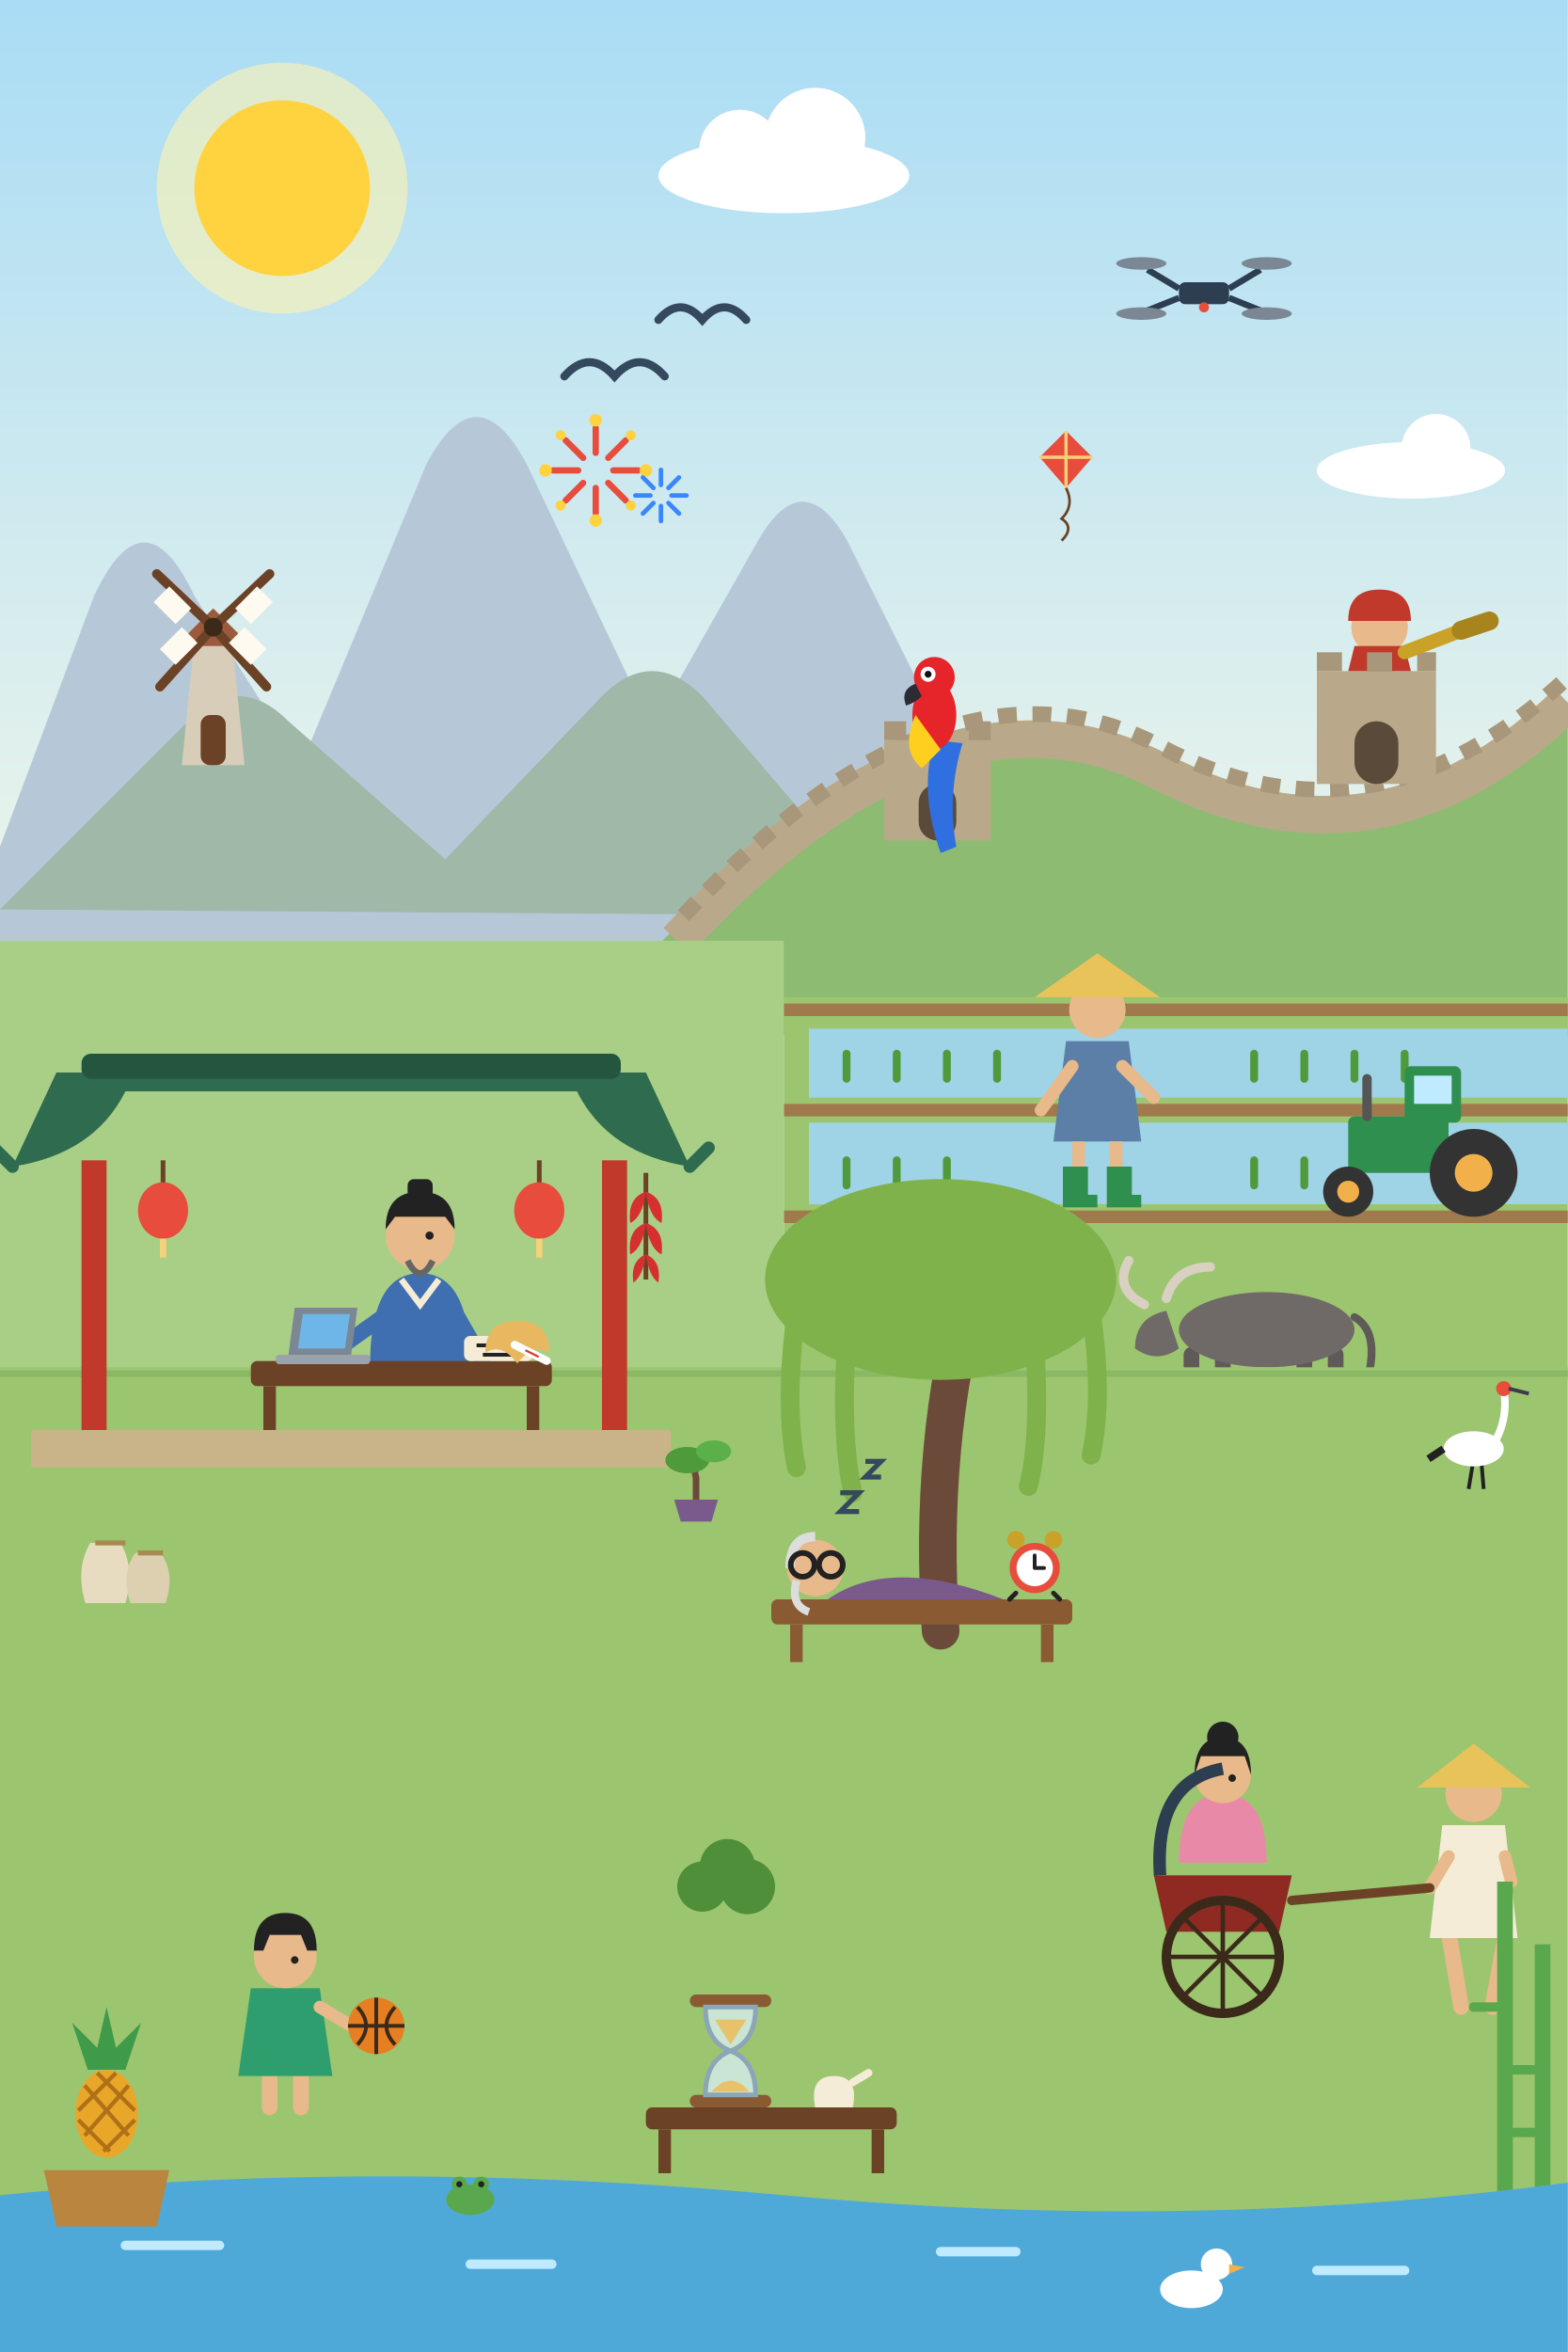
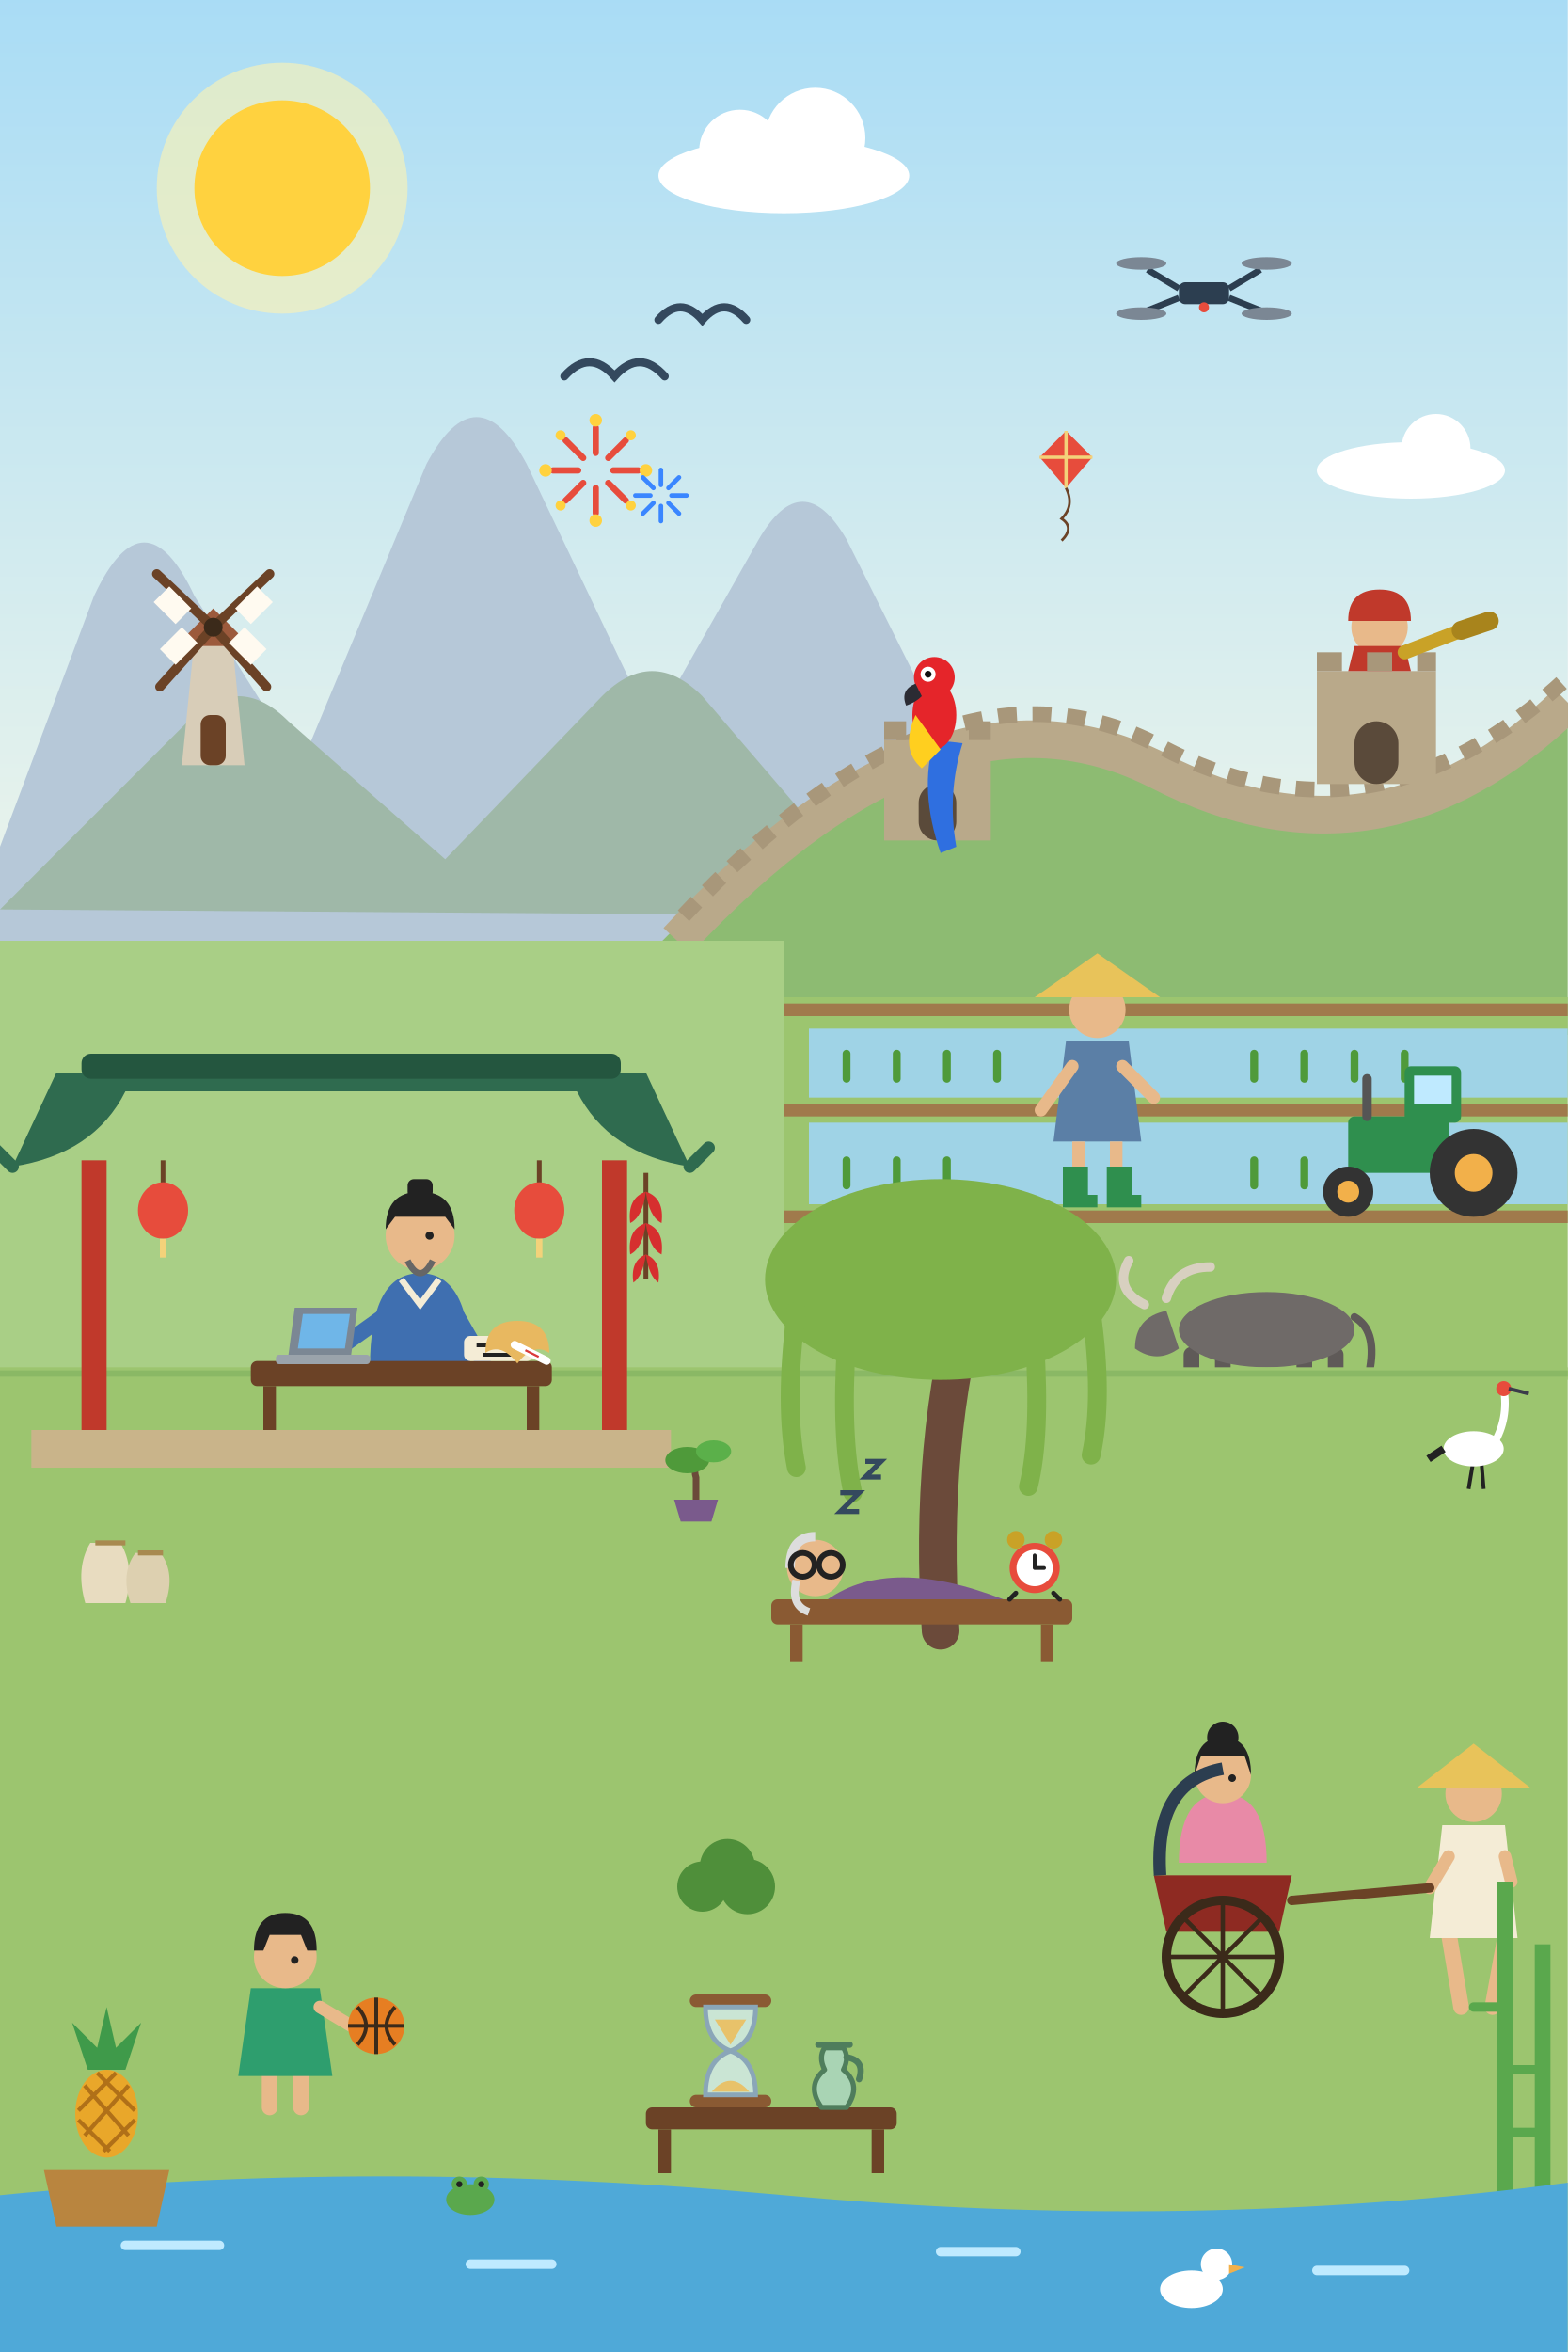
<svg xmlns="http://www.w3.org/2000/svg" width="500" height="750" viewBox="0 0 500 750">
  <defs>
    <linearGradient id="sky" x1="0" y1="0" x2="0" y2="1">
      <stop offset="0" stop-color="#a9dcf5" />
      <stop offset="1" stop-color="#f3f7ea" />
    </linearGradient>
  </defs>
  <rect width="500" height="320" fill="url(#sky)" />
  <circle cx="90" cy="60" r="40" fill="#fff3b0" opacity="0.6" />
  <g data-anim="sun" fill="#ffd23f">
    <circle cx="90" cy="60" r="28" />
  </g>
  <g data-anim="clouds" fill="#fff">
    <ellipse cx="250" cy="56" rx="40" ry="12" />
    <circle cx="236" cy="48" r="13" />
    <circle cx="260" cy="44" r="16" />
    <ellipse cx="450" cy="150" rx="30" ry="9" />
    <circle cx="458" cy="143" r="11" />
  </g>
  <g data-anim="cranes">
    <path d="M180 120q8-9 16 0q8-9 16 0M210 102q7-8 14 0q7-8 14 0" fill="none" stroke="#34495e" stroke-width="2.6" stroke-linecap="round" />
  </g>
  <path d="M0 270l30-80q16-34 32 0l34 54 40-96q16-30 32 0l40 84 34-60q14-24 28 0l50 100V300H0Z" fill="#b6c8d8" />
  <path d="M0 290l60-60q16-16 32 0l50 44 50-52q16-16 32 0l60 70Z" fill="#9fb8a8" />
  <path d="M200 312q90-100 170-62t130-24V330H200Z" fill="#8dbb72" />
  <path d="M216 300q84-90 154-54t130-22" fill="none" stroke="#b9a98a" stroke-width="12" stroke-linejoin="round" />
  <path d="M218 292q84-90 152-54t130-22" fill="none" stroke="#a8977a" stroke-width="5" stroke-dasharray="6 5" />
  <rect x="282" y="236" width="34" height="32" fill="#b9a98a" />
  <path d="M282 236v-6h7v6h6v-6h8v6h6v-6h7v6Z" fill="#a8977a" />
  <rect x="293" y="250" width="12" height="18" rx="6" fill="#5a4a3a" />
  <rect x="420" y="214" width="38" height="36" fill="#b9a98a" />
  <rect x="432" y="230" width="14" height="20" rx="7" fill="#5a4a3a" />
  <circle cx="440" cy="200" r="9" fill="#e8b98a" />
  <path d="M430 198q0-10 10-10t10 10Z" fill="#c0392b" />
  <path d="M432 206h16l2 8h-20Z" fill="#c0392b" />
  <path d="M420 214v-6h8v6h8v-6h8v6h8v-6h6v6Z" fill="#a8977a" />
  <rect x="250" y="318" width="250" height="122" fill="#9cc56f" />
  <path d="M250 322h250" stroke="#a07a4c" stroke-width="4" />
  <rect x="258" y="328" width="242" height="22" fill="#9fd3e6" />
  <path d="M250 354h250" stroke="#a07a4c" stroke-width="4" />
  <rect x="258" y="358" width="242" height="26" fill="#9fd3e6" />
  <path d="M250 388h250" stroke="#a07a4c" stroke-width="4" />
  <path d="M270 344v-8M286 344v-8M302 344v-8M318 344v-8M400 344v-8M416 344v-8M432 344v-8M448 344v-8M270 378v-8M286 378v-8M302 378v-8M400 378v-8M416 378v-8M480 378v-8" stroke="#4f9a3a" stroke-width="2.5" stroke-linecap="round" />
  <path d="M340 332h20l4 32h-28Z" fill="#5b7fa6" />
  <path d="M342 340l-10 14M358 340l10 10" stroke="#e8b98a" stroke-width="4" stroke-linecap="round" />
  <circle cx="350" cy="322" r="9" fill="#e8b98a" />
  <path d="M330 318l20-14 20 14Z" fill="#e8c35a" />
  <path d="M344 364v10M356 364v10" stroke="#e8b98a" stroke-width="4" />
  <path d="M380 432v12M390 432v12M416 432v12M426 432v12" stroke="#5f5a58" stroke-width="5" stroke-linecap="round" />
  <ellipse cx="404" cy="424" rx="28" ry="12" fill="#6f6a68" />
  <path d="M372 418q-10 2-10 12q7 5 14 0Z" fill="#6f6a68" />
  <path d="M365 416q-10-5-5-14M372 414q3-10 14-10" fill="none" stroke="#d8d0c0" stroke-width="3" stroke-linecap="round" />
  <g data-anim="buffalo-tail">
    <path d="M432 420q7 4 5 16" fill="none" stroke="#5f5a58" stroke-width="2.5" stroke-linecap="round" />
  </g>
  <rect y="300" width="250" height="140" fill="#a9cf86" />
  <rect y="436" width="500" height="314" fill="#9cc56f" />
  <path d="M0 438h500" stroke="#8ab865" stroke-width="2" />
  <rect x="10" y="456" width="204" height="12" fill="#c9b48a" />
  <path d="M30 456v-86M196 456v-86" stroke="#c0392b" stroke-width="8" />
  <path d="M4 372q26-4 36-24h144q10 20 36 24l-14-30H18Z" fill="#2f6b4f" />
  <rect x="26" y="336" width="172" height="8" rx="3" fill="#24563f" />
  <path d="M4 372l-6-6M220 372l6-6" stroke="#2f6b4f" stroke-width="4" stroke-linecap="round" />
  <g data-anim="lantern-left">
    <path d="M52 370v8" stroke="#6b4226" stroke-width="1.5" />
    <ellipse cx="52" cy="386" rx="8" ry="9" fill="#e74c3c" />
    <path d="M52 395v6" stroke="#f3d27a" stroke-width="2" />
  </g>
  <g data-anim="lantern-right">
    <path d="M172 370v8" stroke="#6b4226" stroke-width="1.5" />
    <ellipse cx="172" cy="386" rx="8" ry="9" fill="#e74c3c" />
    <path d="M172 395v6" stroke="#f3d27a" stroke-width="2" />
  </g>
  <path d="M118 436q0-30 16-30t16 30Z" fill="#3f6fb0" />
  <path d="M128 408l6 8 6-8" fill="none" stroke="#f4ecd6" stroke-width="2" />
  <circle cx="134" cy="394" r="11" fill="#e8b98a" />
  <path d="M123 392q0-12 11-12t11 12l-3-4h-16Z" fill="#222" />
  <rect x="130" y="376" width="8" height="6" rx="2" fill="#222" />
  <path d="M130 402q4 8 8 0" fill="none" stroke="#666" stroke-width="2" />
  <circle cx="137" cy="394" r="1.3" fill="#222" />
  <path d="M122 420l-14 10M146 420l8 14" stroke="#3f6fb0" stroke-width="5" stroke-linecap="round" />
  <rect x="80" y="434" width="96" height="8" rx="2" fill="#6b4226" />
  <path d="M86 442v14M170 442v14" stroke="#6b4226" stroke-width="4" />
  <rect x="148" y="426" width="22" height="8" rx="2" fill="#f4ecd6" />
  <path d="M152 429h6M154 432h10" stroke="#222" stroke-width="1.2" />
  <path d="M300 520q-4-60 10-110" stroke="#6b4a3a" stroke-width="12" stroke-linecap="round" fill="none" />
  <g data-anim="willow">
    <ellipse cx="300" cy="408" rx="56" ry="32" fill="#7fb24a" />
    <path d="M254 418q-4 30 0 50M270 428q-2 30 2 48M330 428q2 30-2 46M348 418q4 28 0 46" stroke="#7fb24a" stroke-width="6" stroke-linecap="round" fill="none" />
  </g>
  <rect x="246" y="510" width="96" height="8" rx="2" fill="#8a5a33" />
  <path d="M254 518v12M334 518v12" stroke="#8a5a33" stroke-width="4" />
  <path d="M264 510q20-14 56 0Z" fill="#7a5a8c" />
  <circle cx="260" cy="500" r="9" fill="#e8b98a" />
  <path d="M252 500q0-10 8-10" fill="none" stroke="#ddd" stroke-width="3" />
  <path d="M254 504q-2 8 4 10" fill="none" stroke="#ddd" stroke-width="2.5" />
  <g data-anim="zzz">
    <path d="M268 476h6l-6 6h6M276 466h5l-5 5h5" fill="none" stroke="#34495e" stroke-width="1.6" />
  </g>
  <path d="M376 594q0-22 14-22t14 22Z" fill="#e88aa7" />
  <circle cx="390" cy="566" r="9" fill="#e8b98a" />
  <path d="M381 566q0-12 9-12t9 12l-2-6h-14Z" fill="#222" />
  <circle cx="390" cy="554" r="5" fill="#222" />
  <circle cx="393" cy="567" r="1.2" fill="#222" />
  <path d="M466 640l-4-24M476 640l4-22" stroke="#e8b98a" stroke-width="5" stroke-linecap="round" />
  <path d="M460 582h20l4 36h-28Z" fill="#f4ecd6" />
  <path d="M462 592l-6 10M480 592l2 8" stroke="#e8b98a" stroke-width="4" stroke-linecap="round" />
  <circle cx="470" cy="572" r="9" fill="#e8b98a" />
  <path d="M452 570l18-14 18 14Z" fill="#e8c35a" />
  <path d="M86 672v-12M96 672v-12" stroke="#e8b98a" stroke-width="5" stroke-linecap="round" />
  <path d="M80 634h22l4 28h-30Z" fill="#2e9e6e" />
  <circle cx="91" cy="624" r="10" fill="#e8b98a" />
  <path d="M81 622q0-12 10-12t10 12h-3l-2-5h-10l-2 5Z" fill="#222" />
  <circle cx="94" cy="625" r="1.2" fill="#222" />
  <path d="M102 640l10 6" stroke="#e8b98a" stroke-width="4" stroke-linecap="round" />
  <path d="M480 740V600M492 740V620" stroke="#5aa84d" stroke-width="5" />
  <path d="M480 640h-10M480 680h12M492 660h-10" stroke="#5aa84d" stroke-width="3" stroke-linecap="round" />
  <rect x="206" y="672" width="80" height="7" rx="2" fill="#6b4226" />
  <path d="M212 679v14M280 679v14" stroke="#6b4226" stroke-width="4" />
-   <path d="M260 672q-2-10 6-10t6 10Z" fill="#f4ecd6" />
-   <path d="M272 664l5-3" stroke="#f4ecd6" stroke-width="2.5" stroke-linecap="round" />
+   <path d="M262 672q-5-7 1-12q-2-4 0-7h6q2 3 0 7q6 5 1 12Z" fill="#a9d4b4" stroke="#4f7d5c" stroke-width="1.6" stroke-linejoin="round" />
+   <path d="M261 652h10M270 656q6 1 4 7" fill="none" stroke="#4f7d5c" stroke-width="2" stroke-linecap="round" />
  <path d="M0 700q120-12 250 0t250-4V750H0Z" fill="#4fa9d8" />
  <g data-anim="river">
    <path d="M40 716h30M150 722h26M300 718h24M420 724h28" stroke="#bfeaff" stroke-width="3" stroke-linecap="round" />
  </g>
  <g data-anim="duck">
    <ellipse cx="380" cy="730" rx="10" ry="6" fill="#fff" />
    <circle cx="388" cy="722" r="5" fill="#fff" />
    <path d="M392 722l5 1-5 2Z" fill="#f2b04a" />
  </g>
  <g id="drone" transform="translate(-180 -4)">
    <rect x="556" y="94" width="16" height="7" rx="2" fill="#2c3e50" />
    <path d="M556 96l-10-6M572 96l10-6M556 99l-10 4M572 99l10 4" stroke="#2c3e50" stroke-width="2" />
    <g fill="#7b8794">
      <ellipse cx="544" cy="88" rx="8" ry="2" />
      <ellipse cx="584" cy="88" rx="8" ry="2" />
      <ellipse cx="544" cy="104" rx="8" ry="2" />
      <ellipse cx="584" cy="104" rx="8" ry="2" />
    </g>
    <circle cx="564" cy="102" r="1.6" fill="#e74c3c" />
  </g>
  <g id="windmill" transform="translate(-374 -10)">
    <path d="M432 254L436 214h12l4 40Z" fill="#d8cdb8" />
    <path d="M430 216l12-12 12 12Z" fill="#9c5a3c" />
    <rect x="438" y="238" width="8" height="16" rx="3" fill="#6b4226" />
    <path d="M442 210l-18-17M442 210l18-17M442 210l-17 19M442 210l17 19" stroke="#6b4226" stroke-width="3" stroke-linecap="round" />
    <path d="M428 197l-5 5 7 7 5-5ZM456 197l5 5-7 7-5-5ZM430 222l-5-5 7-7 5 5ZM454 222l5-5-7-7-5 5Z" fill="#fffaf0" />
    <circle cx="442" cy="210" r="3" fill="#3b2a1a" />
  </g>
  <g id="macaw">
    <path d="M298 236q-5 16 2 36l5-2q-3-17 2-33Z" fill="#2f6fe0" />
    <ellipse cx="298" cy="228" rx="7" ry="11" fill="#e5252a" />
    <path d="M292 228q-5 11 2 17l6-6Z" fill="#ffcf1f" />
    <circle cx="298" cy="216" r="6.5" fill="#e5252a" />
    <circle cx="296" cy="215" r="2.4" fill="#fff" />
    <circle cx="296" cy="215" r="1.1" fill="#111" />
    <path d="M292 218q-5 2-3 7q3-1 5-3Z" fill="#2b2b33" />
  </g>
  <g id="telescope">
    <path d="M448 208l26-10" stroke="#c9a227" stroke-width="4.5" stroke-linecap="round" />
    <path d="M466 201l9-3" stroke="#a8841c" stroke-width="6" stroke-linecap="round" />
  </g>
  <g id="rubber-boots">
    <path d="M339 372h8v9h3v4h-11Z" fill="#2f8f4e" />
    <path d="M353 372h8v9h3v4h-11Z" fill="#2f8f4e" />
  </g>
  <g id="tractor" transform="translate(-282 50)">
    <rect x="712" y="306" width="32" height="18" rx="2" fill="#2f8f4e" />
    <rect x="730" y="290" width="18" height="18" rx="2" fill="#2f8f4e" />
    <rect x="733" y="293" width="12" height="9" fill="#bfeaff" />
    <path d="M718 306v-12" stroke="#555" stroke-width="3" stroke-linecap="round" />
    <circle cx="752" cy="324" r="14" fill="#333" />
    <circle cx="752" cy="324" r="6" fill="#f2b04a" />
    <circle cx="712" cy="330" r="8" fill="#333" />
    <circle cx="712" cy="330" r="3.5" fill="#f2b04a" />
  </g>
  <g id="chili">
    <path d="M206 374v34" stroke="#6b4226" stroke-width="1.5" />
    <g fill="#d62f2f">
      <path d="M206 380q-6 2-5 10q4-2 5-10Z" />
      <path d="M206 380q6 2 5 10q-4-2-5-10Z" />
      <path d="M206 390q-6 2-5 10q4-2 5-10Z" />
      <path d="M206 390q6 2 5 10q-4-2-5-10Z" />
      <path d="M206 400q-5 2-4 9q3-2 4-9Z" />
      <path d="M206 400q5 2 4 9q-3-2-4-9Z" />
    </g>
  </g>
  <g id="laptop">
    <rect x="88" y="432" width="30" height="3" rx="1" fill="#9aa3ab" />
    <path d="M92 432l2-15h20l-2 15Z" fill="#7b8794" />
    <path d="M95 430l1.6-11h15l-1.6 11Z" fill="#6fb6e8" />
  </g>
  <g id="glasses" fill="none" stroke="#222" stroke-width="1.8">
    <circle cx="256" cy="499" r="3.8" />
    <circle cx="265" cy="499" r="3.8" />
    <path d="M259.8 499h1.4" />
  </g>
  <g id="alarm-clock">
    <circle cx="330" cy="500" r="8" fill="#e74c3c" />
    <circle cx="330" cy="500" r="5.8" fill="#fff" />
    <path d="M330 500v-4M330 500h3" stroke="#222" stroke-width="1.2" stroke-linecap="round" />
    <circle cx="324" cy="491" r="2.8" fill="#c9a227" />
    <circle cx="336" cy="491" r="2.8" fill="#c9a227" />
    <path d="M324 508l-2 2M336 508l2 2" stroke="#222" stroke-width="1.5" stroke-linecap="round" />
  </g>
  <g id="rickshaw">
    <path d="M368 598h44l-4 18h-36Z" fill="#8e2a22" />
    <path d="M370 598q-2-30 20-34" fill="none" stroke="#2c3e50" stroke-width="4" />
    <path d="M412 606l44-4" stroke="#6b4226" stroke-width="3" stroke-linecap="round" />
    <circle cx="390" cy="624" r="18" fill="none" stroke="#3b2a1a" stroke-width="3" />
    <path d="M390 606v36M372 624h36M377 611l26 26M403 611l-26 26" stroke="#3b2a1a" stroke-width="1.4" />
  </g>
  <g id="basketball">
    <circle cx="120" cy="646" r="9" fill="#e67e22" />
    <path d="M111 646h18M120 637v18M114 640q5.5 6 0 12M126 640q-5.5 6 0 12" fill="none" stroke="#3b2a1a" stroke-width="1.2" />
  </g>
  <g id="hourglass">
    <path d="M222 638h22M222 670h22" stroke="#8a5a33" stroke-width="4" stroke-linecap="round" />
    <path d="M225 640q0 11 8 14q-8 3-8 14h16q0-11-8-14q8-3 8-14Z" fill="#dff2ff" fill-opacity="0.7" stroke="#8aa6b8" stroke-width="1.5" />
    <path d="M228 644h10l-5 8ZM227 667q6-7 12 0Z" fill="#e8c26a" />
  </g>
  <g id="pineapple" transform="translate(-14 10)">
    <path d="M28 682h40l-4 18h-32Z" fill="#b9853f" />
    <path d="M42 650l-5-15 8 8 3-13 3 13 8-8-5 15Z" fill="#3f9a4a" />
    <ellipse cx="48" cy="664" rx="10" ry="14" fill="#e9a72a" />
    <path d="M41 655l14 16M39 666l10 10M45 651l12 12M55 655l-14 16M57 666l-10 10M51 651l-12 12" stroke="#b07018" stroke-width="1.3" />
  </g>
  <g id="fireworks" transform="translate(190 150) scale(0.8) translate(0 0)">
    <g>
      <g stroke="#e74c3c" stroke-width="2.5" stroke-linecap="round">
        <path d="M0 -7v-10M0 7v10M-7 0h-10M7 0h10M-5 -5l-7-7M5 -5l7-7M-5 5l-7 7M5 5l7 7" />
      </g>
      <g fill="#ffd23f">
        <circle cx="0" cy="-20" r="2.5" />
        <circle cx="0" cy="20" r="2.5" />
        <circle cx="-20" cy="0" r="2.5" />
        <circle cx="20" cy="0" r="2.5" />
        <circle cx="-14" cy="-14" r="2" />
        <circle cx="14" cy="-14" r="2" />
        <circle cx="-14" cy="14" r="2" />
        <circle cx="14" cy="14" r="2" />
      </g>
      <g transform="translate(26 10) scale(0.6)" stroke="#3a86ff" stroke-width="3" stroke-linecap="round">
        <path d="M0 -7v-10M0 7v10M-7 0h-10M7 0h10M-5 -5l-7-7M5 -5l7-7M-5 5l-7 7M5 5l7 7" />
      </g>
    </g>
  </g>
  <g id="fortune-cookie" transform="translate(165 428) scale(0.85) translate(0 0)">
    <g>
      <path d="M-12 4q0-12 12-12t12 12q-6-4-12 4q-6-8-12-4Z" fill="#e8b860" />
      <path d="M-1 1l12 6" stroke="#fff" stroke-width="3" stroke-linecap="round" />
      <path d="M3 3l5 2.5" stroke="#d93a3a" stroke-width="0.8" />
    </g>
  </g>
  <g transform="translate(340 150) scale(0.7) translate(0 0)">
    <g>
      <path d="M0 -18l12 12-12 14-12-14Z" fill="#e74c3c" />
      <path d="M0 -18v26M-12 -6h24" stroke="#f3d27a" stroke-width="1.5" />
      <path d="M0 8q4 8-2 14q6 4 0 10" fill="none" stroke="#6b4226" stroke-width="1.2" />
    </g>
  </g>
  <g transform="translate(40 500) scale(0.8) translate(0 0)">
    <g>
      <path d="M-16 14q-4-14 2-24h12q6 10 2 24Z" fill="#e8dcc0" />
      <path d="M2 14q-4-12 2-20h10q6 8 2 20Z" fill="#ddd0b0" />
      <path d="M-12 -10h12M5 -6h10" stroke="#a88a50" stroke-width="2" />
    </g>
  </g>
  <g transform="translate(470 462) scale(0.8) translate(0 0)">
    <g>
      <path d="M-2 16l2-12M4 16l-1-12" stroke="#222" stroke-width="1.5" />
      <ellipse cx="0" cy="0" rx="12" ry="7" fill="#fff" />
      <path d="M8 -2q6-10 4-22" fill="none" stroke="#fff" stroke-width="3" />
      <circle cx="12" cy="-24" r="3" fill="#e74c3c" />
      <path d="M14 -24l8 2" stroke="#3b3b4a" stroke-width="1.5" />
      <path d="M-12 0l-6 4" stroke="#222" stroke-width="3" />
    </g>
  </g>
  <g transform="translate(150 700) scale(0.7) translate(0 0)">
    <g>
      <ellipse cx="0" cy="2" rx="11" ry="7" fill="#5aa84d" />
      <circle cx="-5" cy="-5" r="3.5" fill="#5aa84d" />
      <circle cx="5" cy="-5" r="3.5" fill="#5aa84d" />
      <circle cx="-5" cy="-5" r="1.4" fill="#222" />
      <circle cx="5" cy="-5" r="1.4" fill="#222" />
    </g>
  </g>
  <g transform="translate(222 474) scale(0.7) translate(0 0)">
    <g>
      <path d="M-10 6h20l-3 10h-14Z" fill="#7a5a8c" />
      <path d="M0 6v-10q-2-6 4-10" stroke="#6b4a3a" stroke-width="3" fill="none" />
      <ellipse cx="-4" cy="-12" rx="10" ry="6" fill="#4f9a3a" />
      <ellipse cx="8" cy="-16" rx="8" ry="5" fill="#5bb04a" />
    </g>
  </g>
  <g transform="translate(232 600) scale(0.8) translate(0 0)">
    <g>
      <g fill="#4f8f3a">
        <circle cx="-10" cy="2" r="10" />
        <circle cx="8" cy="2" r="11" />
        <circle cx="0" cy="-6" r="11" />
      </g>
    </g>
  </g>
</svg>
